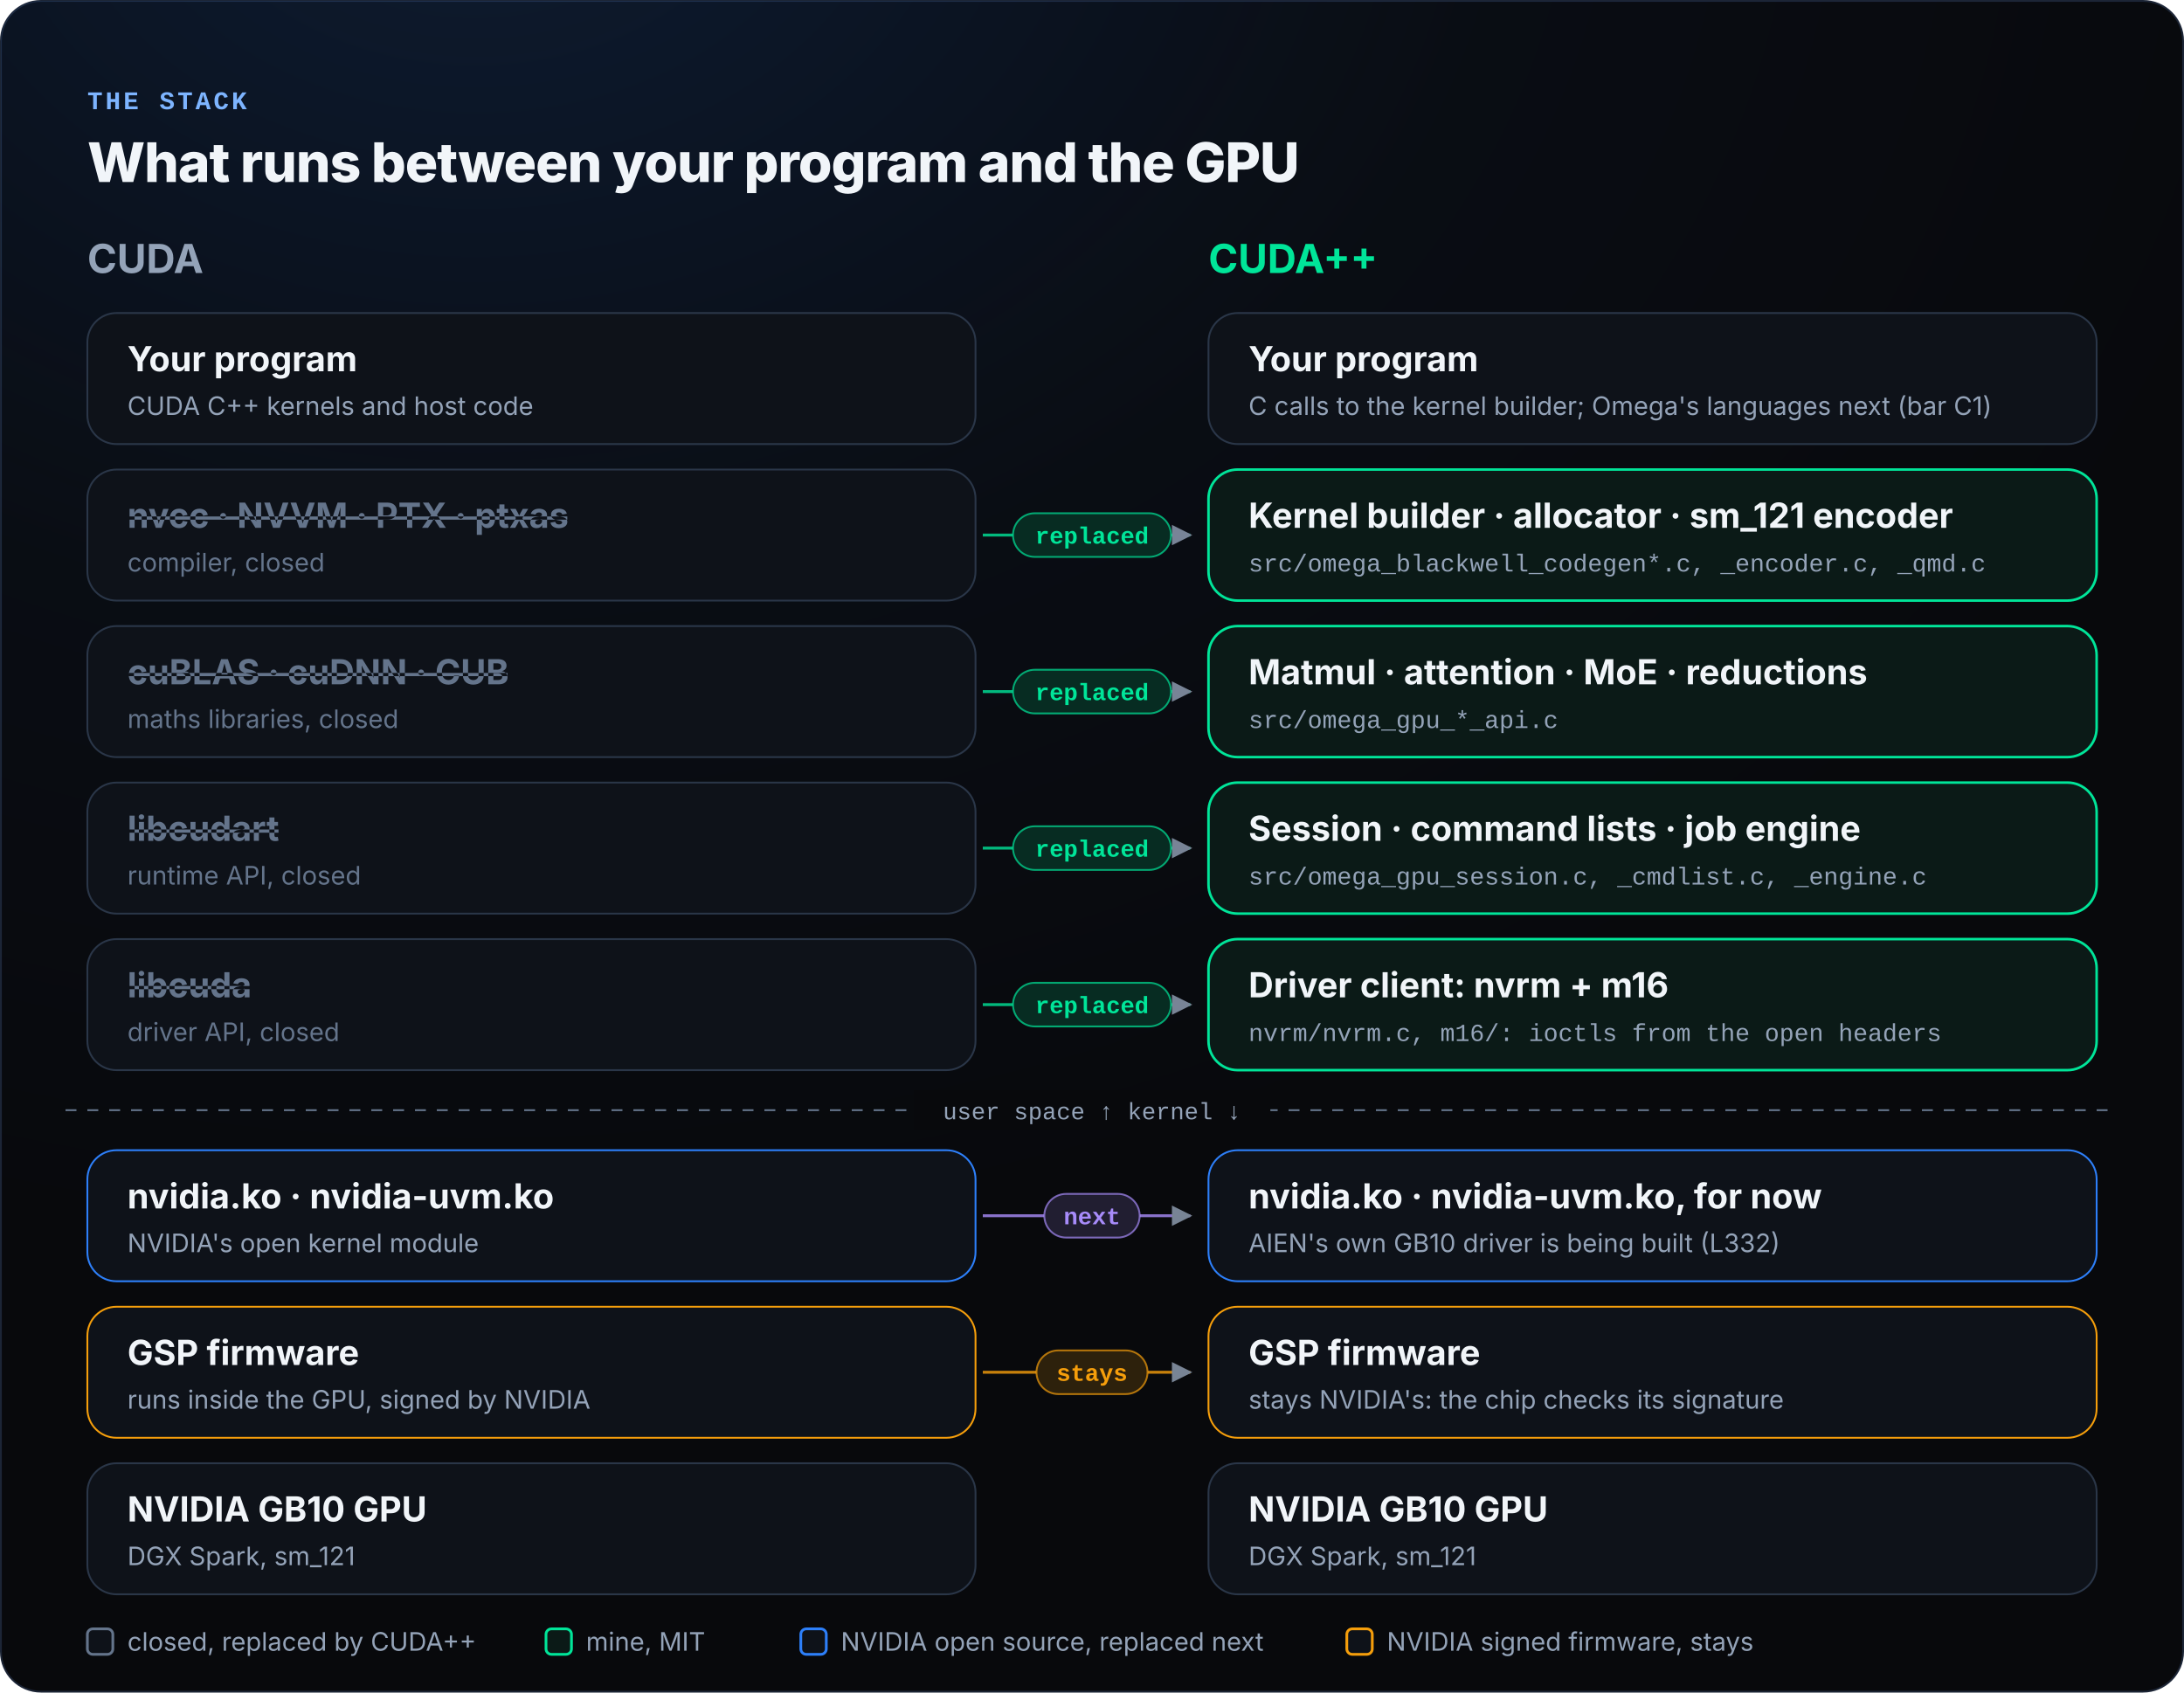
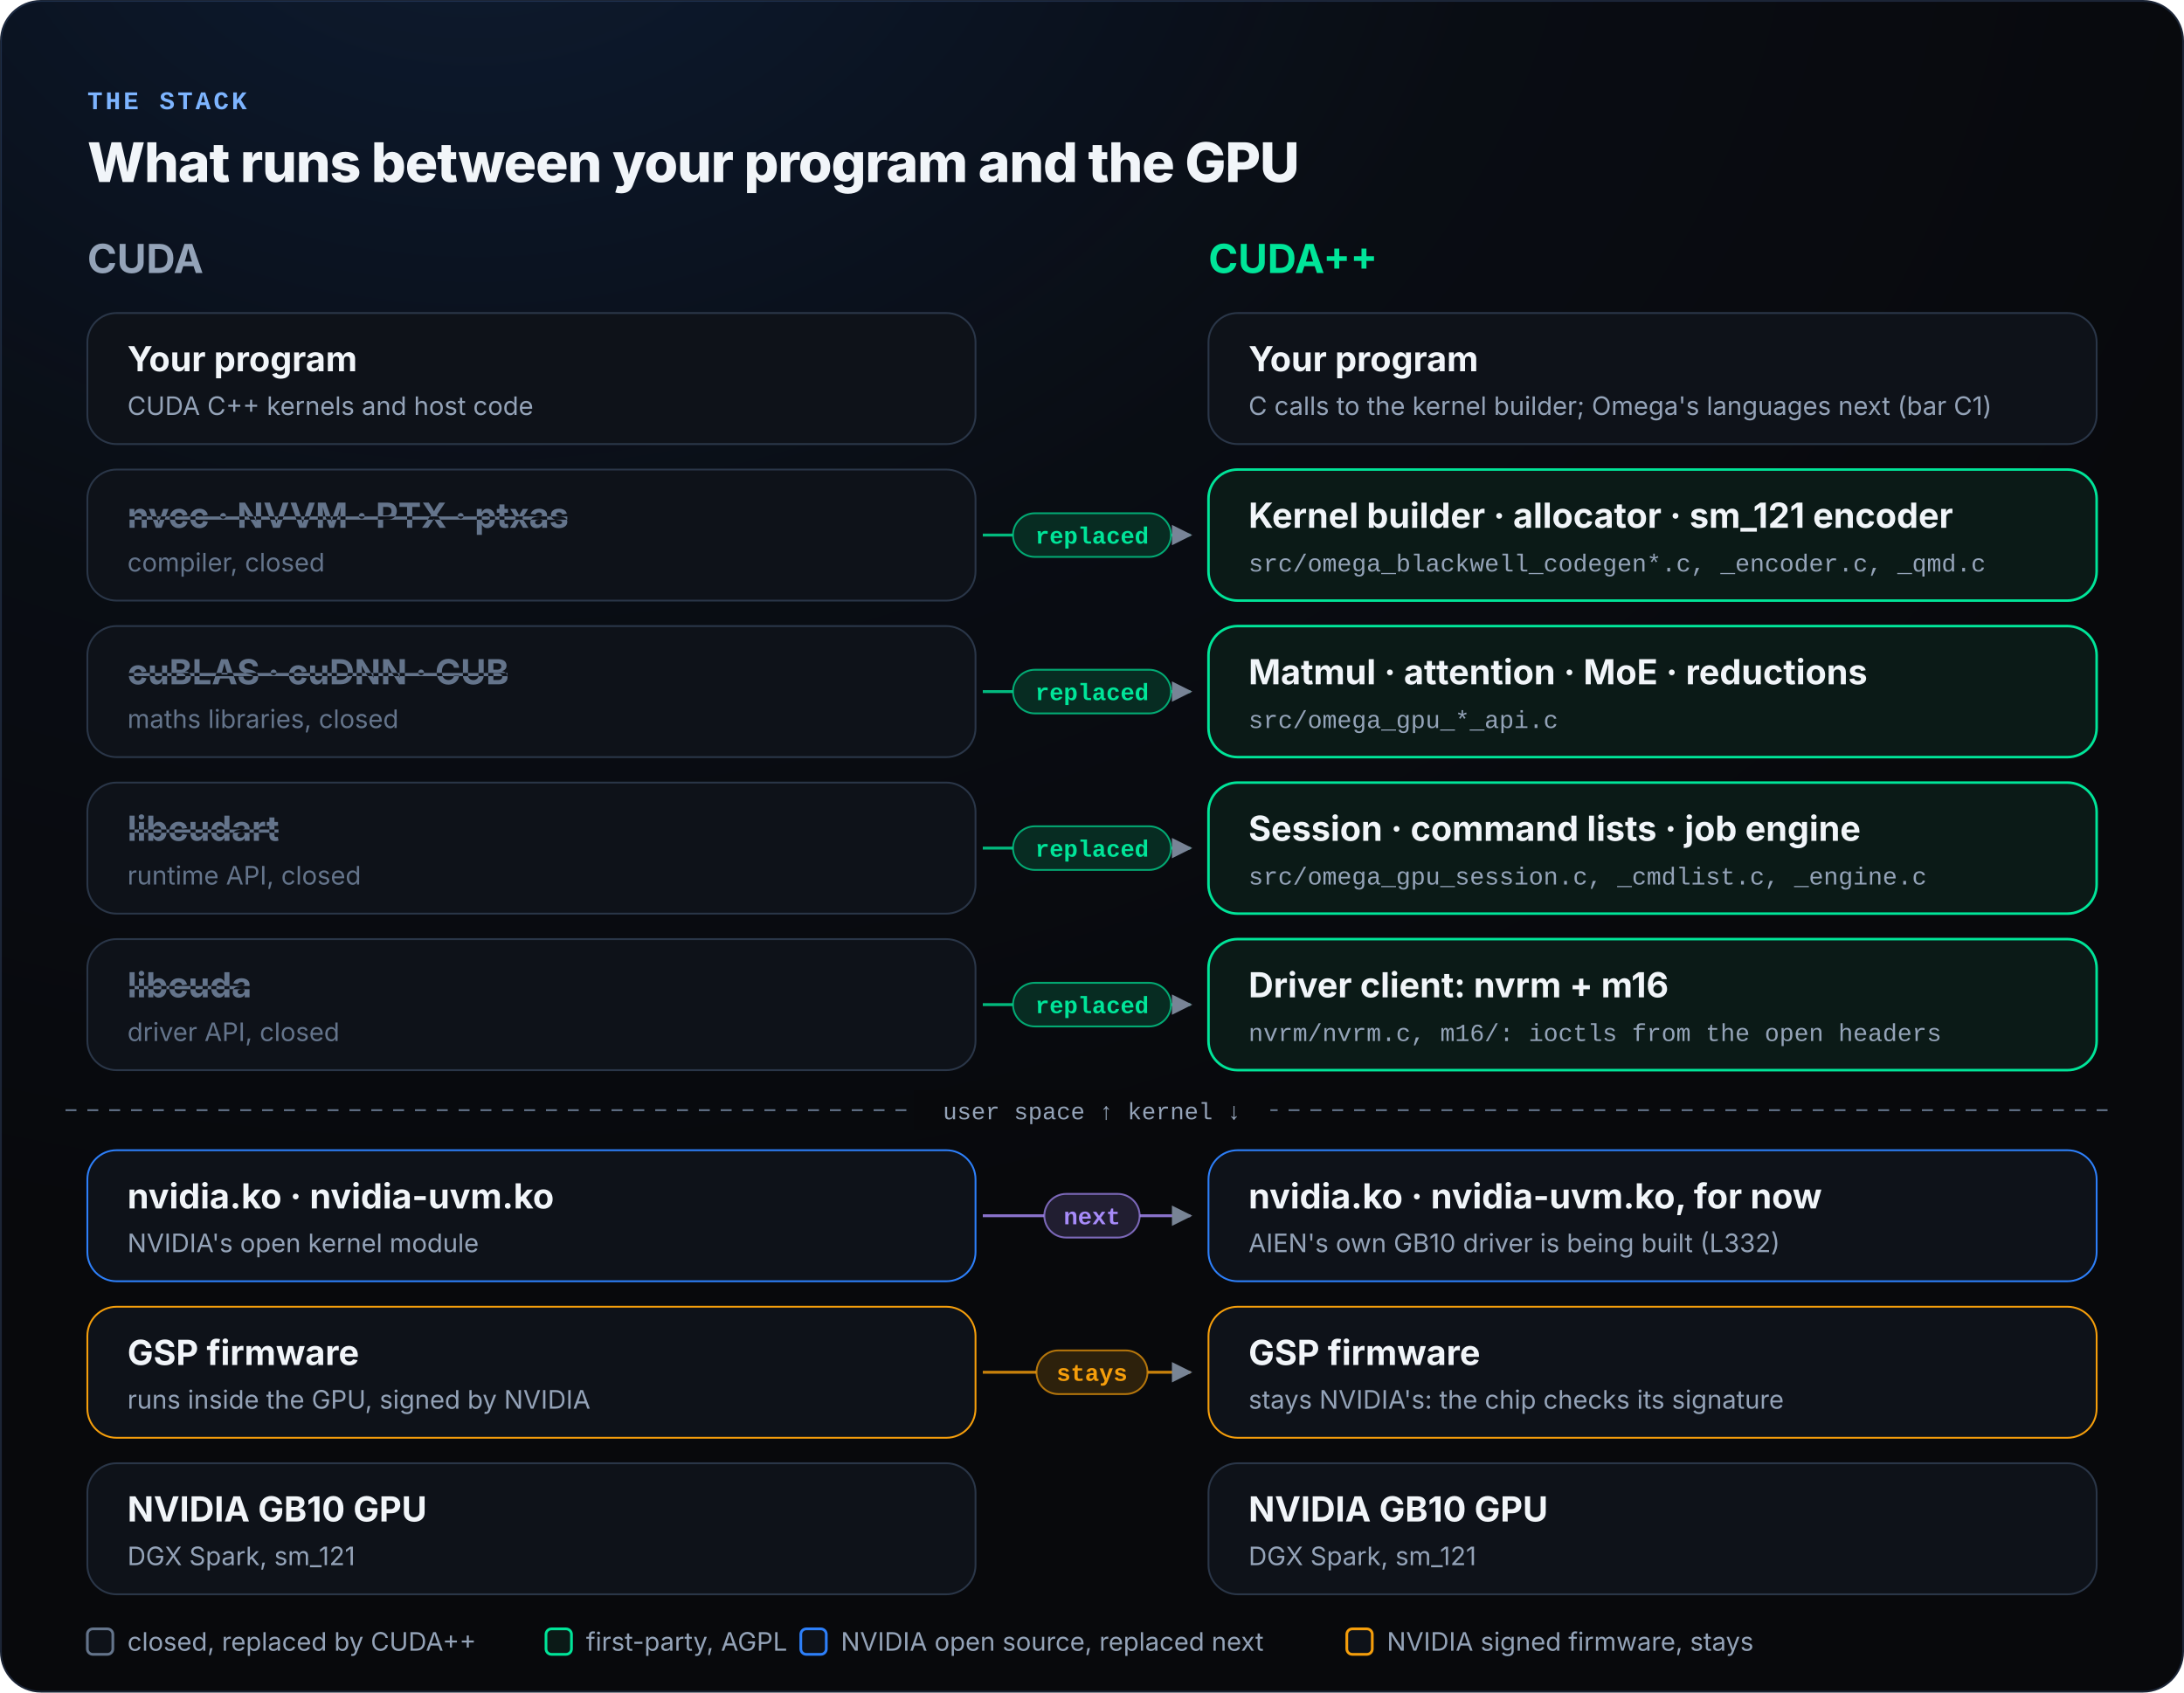
<svg xmlns="http://www.w3.org/2000/svg" width="1200" height="930" viewBox="0 0 1200 930" role="img" aria-labelledby="t d">
  <defs>
    <radialGradient id="glow" cx="22%" cy="-10%" r="85%">
      <stop offset="0" stop-color="#2d7ff9" stop-opacity="0.16" />
      <stop offset="0.55" stop-color="#2d7ff9" stop-opacity="0.03" />
      <stop offset="1" stop-color="#2d7ff9" stop-opacity="0" />
    </radialGradient>
    <radialGradient id="glow2" cx="92%" cy="8%" r="45%">
      <stop offset="0" stop-color="#00e599" stop-opacity="0.08" />
      <stop offset="1" stop-color="#00e599" stop-opacity="0" />
    </radialGradient>
    <marker id="arrow" viewBox="0 0 10 10" refX="9" refY="5" markerWidth="7" markerHeight="7" orient="auto-start-reverse">
      <path d="M0 0 L10 5 L0 10 z" fill="#94a3b8" />
    </marker>
  </defs>
  <rect x="0.5" y="0.5" width="1199.0" height="929.0" rx="22" fill="#08090c" stroke="#1c2536" stroke-width="1.0" />
  <rect x="0.5" y="0.5" width="1199.0" height="929.0" rx="22" fill="url(#glow)" stroke="none" stroke-width="1.0" />
  <text x="48.0" y="60.0" font-family="ui-monospace, SFMono-Regular, Menlo, Consolas, 'Liberation Mono', monospace" font-size="14" font-weight="600" fill="#7db4ff" text-anchor="start" letter-spacing="1.5">THE STACK</text>
  <text x="48.0" y="100.0" font-family="Inter, ui-sans-serif, -apple-system, 'Segoe UI', Helvetica, Arial, sans-serif" font-size="30" font-weight="800" fill="#f1f5f9" text-anchor="start" letter-spacing="-0.5">What runs between your program and the GPU</text>
  <text x="48.0" y="150.0" font-family="Inter, ui-sans-serif, -apple-system, 'Segoe UI', Helvetica, Arial, sans-serif" font-size="22" font-weight="700" fill="#94a3b8" text-anchor="start">CUDA</text>
  <text x="664.0" y="150.0" font-family="Inter, ui-sans-serif, -apple-system, 'Segoe UI', Helvetica, Arial, sans-serif" font-size="22" font-weight="700" fill="#00e599" text-anchor="start">CUDA++</text>
  <rect x="48.0" y="172.0" width="488.0" height="72.0" rx="16.0" fill="#0e1219" stroke="#2a3648" stroke-width="1.0" />
  <text x="70.0" y="204.0" font-family="Inter, ui-sans-serif, -apple-system, 'Segoe UI', Helvetica, Arial, sans-serif" font-size="19" font-weight="650" fill="#f1f5f9" text-anchor="start">Your program</text>
  <text x="70.0" y="228.0" font-family="Inter, ui-sans-serif, -apple-system, 'Segoe UI', Helvetica, Arial, sans-serif" font-size="14" font-weight="400" fill="#94a3b8" text-anchor="start">CUDA C++ kernels and host code</text>
  <rect x="664.0" y="172.0" width="488.0" height="72.0" rx="16.0" fill="#0e1219" stroke="#2a3648" stroke-width="1" />
  <text x="686.0" y="204.0" font-family="Inter, ui-sans-serif, -apple-system, 'Segoe UI', Helvetica, Arial, sans-serif" font-size="19" font-weight="650" fill="#f1f5f9" text-anchor="start">Your program</text>
  <text x="686.0" y="228.0" font-family="Inter, ui-sans-serif, -apple-system, 'Segoe UI', Helvetica, Arial, sans-serif" font-size="14" font-weight="400" fill="#94a3b8" text-anchor="start">C calls to the kernel builder; Omega's languages next (bar C1)</text>
  <rect x="48.0" y="258.0" width="488.0" height="72.0" rx="16.0" fill="#0e1219" stroke="#2a3648" stroke-width="1.0" />
  <text x="70.0" y="290.0" font-family="Inter, ui-sans-serif, -apple-system, 'Segoe UI', Helvetica, Arial, sans-serif" font-size="19" font-weight="650" fill="#64748b" text-anchor="start" text-decoration="line-through">nvcc · NVVM · PTX · ptxas</text>
  <text x="70.0" y="314.0" font-family="Inter, ui-sans-serif, -apple-system, 'Segoe UI', Helvetica, Arial, sans-serif" font-size="14" font-weight="400" fill="#64748b" text-anchor="start">compiler, closed</text>
  <rect x="664.0" y="258.0" width="488.0" height="72.0" rx="16.0" fill="#0b1a17" stroke="#00e599" stroke-width="1.4" />
  <text x="686.0" y="290.0" font-family="Inter, ui-sans-serif, -apple-system, 'Segoe UI', Helvetica, Arial, sans-serif" font-size="19" font-weight="650" fill="#f1f5f9" text-anchor="start">Kernel builder · allocator · sm_121 encoder</text>
  <text x="686.0" y="314.0" font-family="ui-monospace, SFMono-Regular, Menlo, Consolas, 'Liberation Mono', monospace" font-size="13.5" font-weight="400" fill="#94a3b8" text-anchor="start">src/omega_blackwell_codegen*.c, _encoder.c, _qmd.c</text>
  <line x1="540.0" y1="294.0" x2="556.6" y2="294.0" stroke="#00e599" stroke-width="1.6" opacity="0.8" />
  <line x1="643.4" y1="294.0" x2="654.0" y2="294.0" stroke="#00e599" stroke-width="1.6" marker-end="url(#arrow)" opacity="0.8" />
  <rect x="556.6" y="282.0" width="86.8" height="24.0" rx="12" fill="#08090c" stroke="none" stroke-width="1.0" />
  <rect x="556.6" y="282.0" width="86.8" height="24.0" rx="12.0" fill="#00e599" stroke="none" stroke-width="1.0" opacity="0.16" />
  <rect x="556.6" y="282.0" width="86.8" height="24.0" rx="12.0" fill="none" stroke="#00e599" stroke-width="1" opacity="0.7" />
  <text x="600.0" y="298.7" font-family="ui-monospace, SFMono-Regular, Menlo, Consolas, 'Liberation Mono', monospace" font-size="13" font-weight="600" fill="#00e599" text-anchor="middle">replaced</text>
  <rect x="48.0" y="344.0" width="488.0" height="72.0" rx="16.0" fill="#0e1219" stroke="#2a3648" stroke-width="1.0" />
  <text x="70.0" y="376.0" font-family="Inter, ui-sans-serif, -apple-system, 'Segoe UI', Helvetica, Arial, sans-serif" font-size="19" font-weight="650" fill="#64748b" text-anchor="start" text-decoration="line-through">cuBLAS · cuDNN · CUB</text>
  <text x="70.0" y="400.0" font-family="Inter, ui-sans-serif, -apple-system, 'Segoe UI', Helvetica, Arial, sans-serif" font-size="14" font-weight="400" fill="#64748b" text-anchor="start">maths libraries, closed</text>
  <rect x="664.0" y="344.0" width="488.0" height="72.0" rx="16.0" fill="#0b1a17" stroke="#00e599" stroke-width="1.4" />
  <text x="686.0" y="376.0" font-family="Inter, ui-sans-serif, -apple-system, 'Segoe UI', Helvetica, Arial, sans-serif" font-size="19" font-weight="650" fill="#f1f5f9" text-anchor="start">Matmul · attention · MoE · reductions</text>
  <text x="686.0" y="400.0" font-family="ui-monospace, SFMono-Regular, Menlo, Consolas, 'Liberation Mono', monospace" font-size="13.5" font-weight="400" fill="#94a3b8" text-anchor="start">src/omega_gpu_*_api.c</text>
  <line x1="540.0" y1="380.0" x2="556.6" y2="380.0" stroke="#00e599" stroke-width="1.6" opacity="0.8" />
  <line x1="643.4" y1="380.0" x2="654.0" y2="380.0" stroke="#00e599" stroke-width="1.6" marker-end="url(#arrow)" opacity="0.8" />
  <rect x="556.6" y="368.0" width="86.8" height="24.0" rx="12" fill="#08090c" stroke="none" stroke-width="1.0" />
  <rect x="556.6" y="368.0" width="86.8" height="24.0" rx="12.0" fill="#00e599" stroke="none" stroke-width="1.0" opacity="0.16" />
  <rect x="556.6" y="368.0" width="86.8" height="24.0" rx="12.0" fill="none" stroke="#00e599" stroke-width="1" opacity="0.7" />
  <text x="600.0" y="384.7" font-family="ui-monospace, SFMono-Regular, Menlo, Consolas, 'Liberation Mono', monospace" font-size="13" font-weight="600" fill="#00e599" text-anchor="middle">replaced</text>
  <rect x="48.0" y="430.0" width="488.0" height="72.0" rx="16.0" fill="#0e1219" stroke="#2a3648" stroke-width="1.0" />
  <text x="70.0" y="462.0" font-family="Inter, ui-sans-serif, -apple-system, 'Segoe UI', Helvetica, Arial, sans-serif" font-size="19" font-weight="650" fill="#64748b" text-anchor="start" text-decoration="line-through">libcudart</text>
  <text x="70.0" y="486.0" font-family="Inter, ui-sans-serif, -apple-system, 'Segoe UI', Helvetica, Arial, sans-serif" font-size="14" font-weight="400" fill="#64748b" text-anchor="start">runtime API, closed</text>
  <rect x="664.0" y="430.0" width="488.0" height="72.0" rx="16.0" fill="#0b1a17" stroke="#00e599" stroke-width="1.4" />
  <text x="686.0" y="462.0" font-family="Inter, ui-sans-serif, -apple-system, 'Segoe UI', Helvetica, Arial, sans-serif" font-size="19" font-weight="650" fill="#f1f5f9" text-anchor="start">Session · command lists · job engine</text>
  <text x="686.0" y="486.0" font-family="ui-monospace, SFMono-Regular, Menlo, Consolas, 'Liberation Mono', monospace" font-size="13.5" font-weight="400" fill="#94a3b8" text-anchor="start">src/omega_gpu_session.c, _cmdlist.c, _engine.c</text>
  <line x1="540.0" y1="466.0" x2="556.6" y2="466.0" stroke="#00e599" stroke-width="1.6" opacity="0.8" />
  <line x1="643.4" y1="466.0" x2="654.0" y2="466.0" stroke="#00e599" stroke-width="1.6" marker-end="url(#arrow)" opacity="0.8" />
  <rect x="556.6" y="454.0" width="86.8" height="24.0" rx="12" fill="#08090c" stroke="none" stroke-width="1.0" />
  <rect x="556.6" y="454.0" width="86.8" height="24.0" rx="12.0" fill="#00e599" stroke="none" stroke-width="1.0" opacity="0.16" />
  <rect x="556.6" y="454.0" width="86.8" height="24.0" rx="12.0" fill="none" stroke="#00e599" stroke-width="1" opacity="0.7" />
  <text x="600.0" y="470.7" font-family="ui-monospace, SFMono-Regular, Menlo, Consolas, 'Liberation Mono', monospace" font-size="13" font-weight="600" fill="#00e599" text-anchor="middle">replaced</text>
  <rect x="48.0" y="516.0" width="488.0" height="72.0" rx="16.0" fill="#0e1219" stroke="#2a3648" stroke-width="1.0" />
  <text x="70.0" y="548.0" font-family="Inter, ui-sans-serif, -apple-system, 'Segoe UI', Helvetica, Arial, sans-serif" font-size="19" font-weight="650" fill="#64748b" text-anchor="start" text-decoration="line-through">libcuda</text>
  <text x="70.0" y="572.0" font-family="Inter, ui-sans-serif, -apple-system, 'Segoe UI', Helvetica, Arial, sans-serif" font-size="14" font-weight="400" fill="#64748b" text-anchor="start">driver API, closed</text>
  <rect x="664.0" y="516.0" width="488.0" height="72.0" rx="16.0" fill="#0b1a17" stroke="#00e599" stroke-width="1.4" />
  <text x="686.0" y="548.0" font-family="Inter, ui-sans-serif, -apple-system, 'Segoe UI', Helvetica, Arial, sans-serif" font-size="19" font-weight="650" fill="#f1f5f9" text-anchor="start">Driver client: nvrm + m16</text>
  <text x="686.0" y="572.0" font-family="ui-monospace, SFMono-Regular, Menlo, Consolas, 'Liberation Mono', monospace" font-size="13.5" font-weight="400" fill="#94a3b8" text-anchor="start">nvrm/nvrm.c, m16/: ioctls from the open headers</text>
  <line x1="540.0" y1="552.0" x2="556.6" y2="552.0" stroke="#00e599" stroke-width="1.6" opacity="0.8" />
  <line x1="643.4" y1="552.0" x2="654.0" y2="552.0" stroke="#00e599" stroke-width="1.6" marker-end="url(#arrow)" opacity="0.8" />
  <rect x="556.6" y="540.0" width="86.8" height="24.0" rx="12" fill="#08090c" stroke="none" stroke-width="1.0" />
  <rect x="556.6" y="540.0" width="86.8" height="24.0" rx="12.0" fill="#00e599" stroke="none" stroke-width="1.0" opacity="0.16" />
  <rect x="556.6" y="540.0" width="86.8" height="24.0" rx="12.0" fill="none" stroke="#00e599" stroke-width="1" opacity="0.7" />
  <text x="600.0" y="556.7" font-family="ui-monospace, SFMono-Regular, Menlo, Consolas, 'Liberation Mono', monospace" font-size="13" font-weight="600" fill="#00e599" text-anchor="middle">replaced</text>
  <line x1="36.0" y1="610.0" x2="1164.0" y2="610.0" stroke="#64748b" stroke-width="1" stroke-dasharray="6 6" />
  <rect x="502.0" y="599.0" width="196.0" height="22.0" rx="0.0" fill="#08090c" stroke="none" stroke-width="1.0" />
  <text x="600.0" y="615.0" font-family="ui-monospace, SFMono-Regular, Menlo, Consolas, 'Liberation Mono', monospace" font-size="13" font-weight="400" fill="#94a3b8" text-anchor="middle">user space ↑   kernel ↓</text>
  <rect x="48.0" y="632.0" width="488.0" height="72.0" rx="16.0" fill="#0e1219" stroke="#2d7ff9" stroke-width="1.0" />
  <text x="70.0" y="664.0" font-family="Inter, ui-sans-serif, -apple-system, 'Segoe UI', Helvetica, Arial, sans-serif" font-size="19" font-weight="650" fill="#f1f5f9" text-anchor="start">nvidia.ko · nvidia-uvm.ko</text>
  <text x="70.0" y="688.0" font-family="Inter, ui-sans-serif, -apple-system, 'Segoe UI', Helvetica, Arial, sans-serif" font-size="14" font-weight="400" fill="#94a3b8" text-anchor="start">NVIDIA's open kernel module</text>
  <rect x="664.0" y="632.0" width="488.0" height="72.0" rx="16.0" fill="#0e1219" stroke="#2d7ff9" stroke-width="1" />
  <text x="686.0" y="664.0" font-family="Inter, ui-sans-serif, -apple-system, 'Segoe UI', Helvetica, Arial, sans-serif" font-size="19" font-weight="650" fill="#f1f5f9" text-anchor="start">nvidia.ko · nvidia-uvm.ko, for now</text>
  <text x="686.0" y="688.0" font-family="Inter, ui-sans-serif, -apple-system, 'Segoe UI', Helvetica, Arial, sans-serif" font-size="14" font-weight="400" fill="#94a3b8" text-anchor="start">AIEN's own GB10 driver is being built (L332)</text>
  <line x1="540.0" y1="668.0" x2="573.8" y2="668.0" stroke="#a78bfa" stroke-width="1.6" opacity="0.8" />
  <line x1="626.2" y1="668.0" x2="654.0" y2="668.0" stroke="#a78bfa" stroke-width="1.6" marker-end="url(#arrow)" opacity="0.8" />
  <rect x="573.8" y="656.0" width="52.4" height="24.0" rx="12" fill="#08090c" stroke="none" stroke-width="1.0" />
  <rect x="573.8" y="656.0" width="52.4" height="24.0" rx="12.0" fill="#a78bfa" stroke="none" stroke-width="1.0" opacity="0.16" />
  <rect x="573.8" y="656.0" width="52.4" height="24.0" rx="12.0" fill="none" stroke="#a78bfa" stroke-width="1" opacity="0.7" />
  <text x="600.0" y="672.7" font-family="ui-monospace, SFMono-Regular, Menlo, Consolas, 'Liberation Mono', monospace" font-size="13" font-weight="600" fill="#a78bfa" text-anchor="middle">next</text>
  <rect x="48.0" y="718.0" width="488.0" height="72.0" rx="16.0" fill="#0e1219" stroke="#f59e0b" stroke-width="1.0" />
  <text x="70.0" y="750.0" font-family="Inter, ui-sans-serif, -apple-system, 'Segoe UI', Helvetica, Arial, sans-serif" font-size="19" font-weight="650" fill="#f1f5f9" text-anchor="start">GSP firmware</text>
  <text x="70.0" y="774.0" font-family="Inter, ui-sans-serif, -apple-system, 'Segoe UI', Helvetica, Arial, sans-serif" font-size="14" font-weight="400" fill="#94a3b8" text-anchor="start">runs inside the GPU, signed by NVIDIA</text>
  <rect x="664.0" y="718.0" width="488.0" height="72.0" rx="16.0" fill="#0e1219" stroke="#f59e0b" stroke-width="1" />
  <text x="686.0" y="750.0" font-family="Inter, ui-sans-serif, -apple-system, 'Segoe UI', Helvetica, Arial, sans-serif" font-size="19" font-weight="650" fill="#f1f5f9" text-anchor="start">GSP firmware</text>
  <text x="686.0" y="774.0" font-family="Inter, ui-sans-serif, -apple-system, 'Segoe UI', Helvetica, Arial, sans-serif" font-size="14" font-weight="400" fill="#94a3b8" text-anchor="start">stays NVIDIA's: the chip checks its signature</text>
  <line x1="540.0" y1="754.0" x2="569.5" y2="754.0" stroke="#f59e0b" stroke-width="1.6" opacity="0.8" />
  <line x1="630.5" y1="754.0" x2="654.0" y2="754.0" stroke="#f59e0b" stroke-width="1.6" marker-end="url(#arrow)" opacity="0.8" />
  <rect x="569.5" y="742.0" width="61.0" height="24.0" rx="12" fill="#08090c" stroke="none" stroke-width="1.0" />
  <rect x="569.5" y="742.0" width="61.0" height="24.0" rx="12.0" fill="#f59e0b" stroke="none" stroke-width="1.0" opacity="0.16" />
  <rect x="569.5" y="742.0" width="61.0" height="24.0" rx="12.0" fill="none" stroke="#f59e0b" stroke-width="1" opacity="0.7" />
  <text x="600.0" y="758.7" font-family="ui-monospace, SFMono-Regular, Menlo, Consolas, 'Liberation Mono', monospace" font-size="13" font-weight="600" fill="#f59e0b" text-anchor="middle">stays</text>
  <rect x="48.0" y="804.0" width="488.0" height="72.0" rx="16.0" fill="#0e1219" stroke="#2a3648" stroke-width="1.0" />
  <text x="70.0" y="836.0" font-family="Inter, ui-sans-serif, -apple-system, 'Segoe UI', Helvetica, Arial, sans-serif" font-size="19" font-weight="650" fill="#f1f5f9" text-anchor="start">NVIDIA GB10 GPU</text>
  <text x="70.0" y="860.0" font-family="Inter, ui-sans-serif, -apple-system, 'Segoe UI', Helvetica, Arial, sans-serif" font-size="14" font-weight="400" fill="#94a3b8" text-anchor="start">DGX Spark, sm_121</text>
  <rect x="664.0" y="804.0" width="488.0" height="72.0" rx="16.0" fill="#0e1219" stroke="#2a3648" stroke-width="1" />
  <text x="686.0" y="836.0" font-family="Inter, ui-sans-serif, -apple-system, 'Segoe UI', Helvetica, Arial, sans-serif" font-size="19" font-weight="650" fill="#f1f5f9" text-anchor="start">NVIDIA GB10 GPU</text>
  <text x="686.0" y="860.0" font-family="Inter, ui-sans-serif, -apple-system, 'Segoe UI', Helvetica, Arial, sans-serif" font-size="14" font-weight="400" fill="#94a3b8" text-anchor="start">DGX Spark, sm_121</text>
  <rect x="48.0" y="895.0" width="14.0" height="14.0" rx="3" fill="#0e1219" stroke="#64748b" stroke-width="1.5" />
  <text x="70.0" y="907.0" font-family="Inter, ui-sans-serif, -apple-system, 'Segoe UI', Helvetica, Arial, sans-serif" font-size="14" font-weight="400" fill="#94a3b8" text-anchor="start">closed, replaced by CUDA++</text>
  <rect x="300.0" y="895.0" width="14.0" height="14.0" rx="3" fill="#0b1a17" stroke="#00e599" stroke-width="1.5" />
-   <text x="322.0" y="907.0" font-family="Inter, ui-sans-serif, -apple-system, 'Segoe UI', Helvetica, Arial, sans-serif" font-size="14" font-weight="400" fill="#94a3b8" text-anchor="start">mine, MIT</text>
+   <text x="322.0" y="907.0" font-family="Inter, ui-sans-serif, -apple-system, 'Segoe UI', Helvetica, Arial, sans-serif" font-size="14" font-weight="400" fill="#94a3b8" text-anchor="start">first-party, AGPL</text>
  <rect x="440.0" y="895.0" width="14.0" height="14.0" rx="3" fill="#0e1219" stroke="#2d7ff9" stroke-width="1.5" />
  <text x="462.0" y="907.0" font-family="Inter, ui-sans-serif, -apple-system, 'Segoe UI', Helvetica, Arial, sans-serif" font-size="14" font-weight="400" fill="#94a3b8" text-anchor="start">NVIDIA open source, replaced next</text>
  <rect x="740.0" y="895.0" width="14.0" height="14.0" rx="3" fill="#0e1219" stroke="#f59e0b" stroke-width="1.5" />
  <text x="762.0" y="907.0" font-family="Inter, ui-sans-serif, -apple-system, 'Segoe UI', Helvetica, Arial, sans-serif" font-size="14" font-weight="400" fill="#94a3b8" text-anchor="start">NVIDIA signed firmware, stays</text>
</svg>
